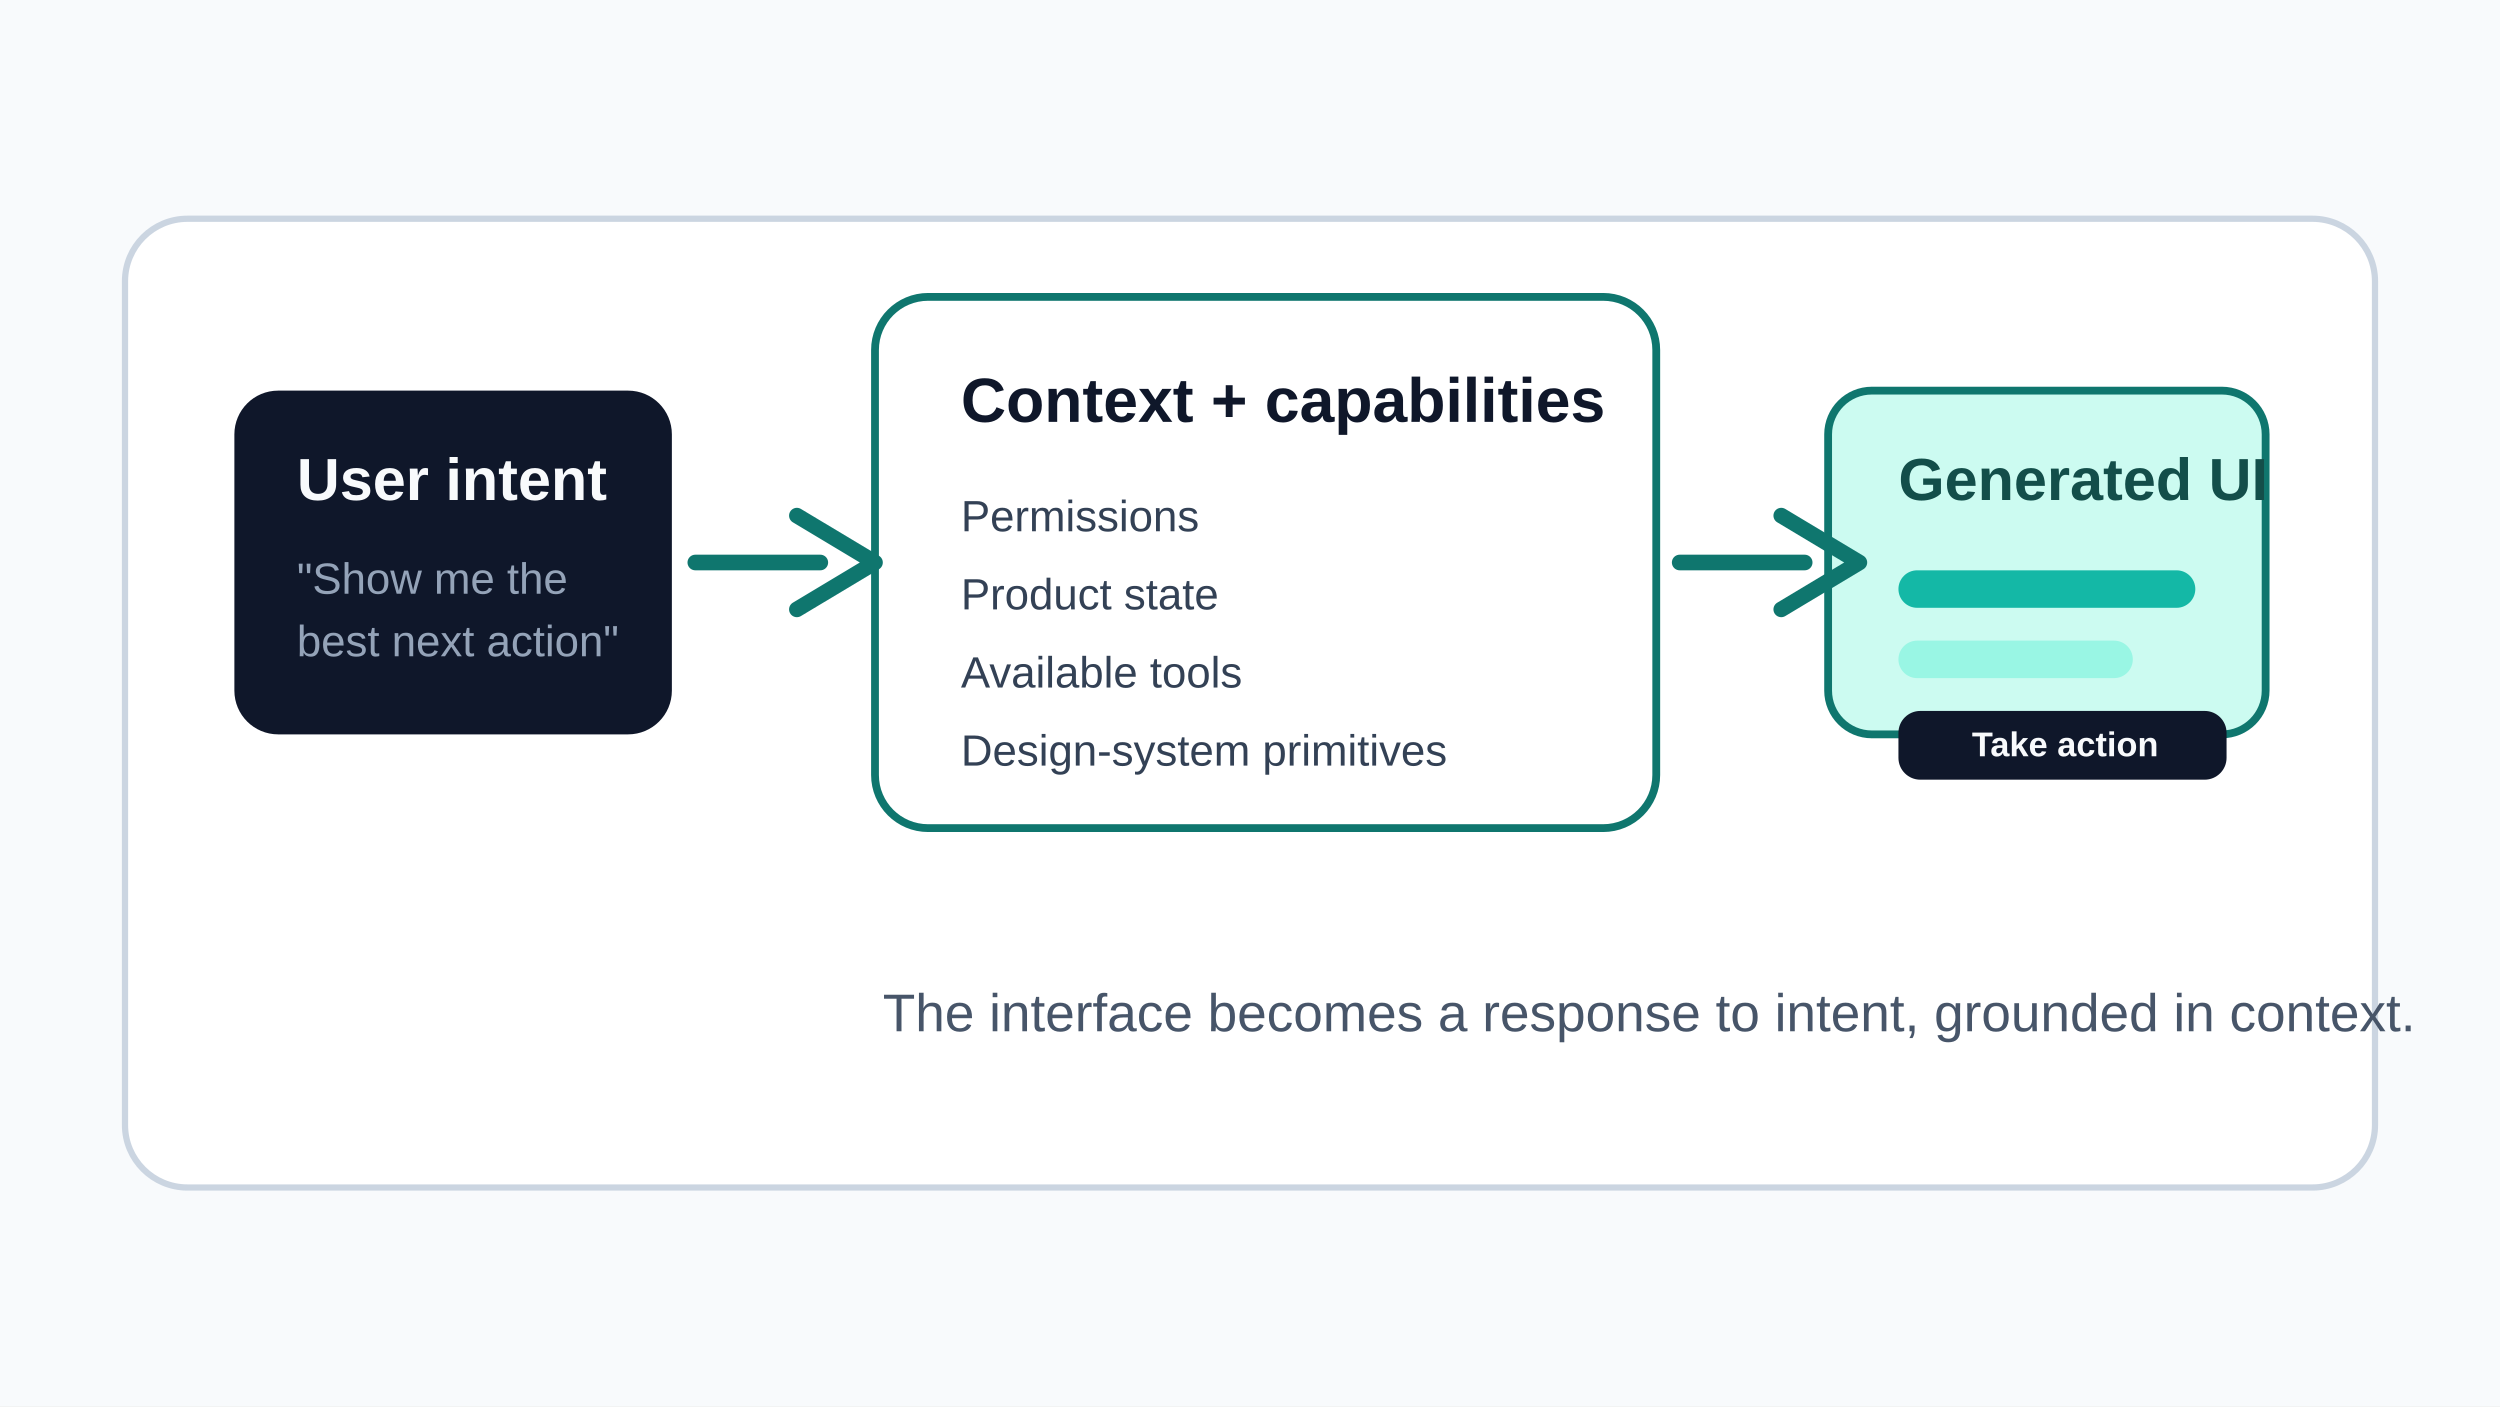
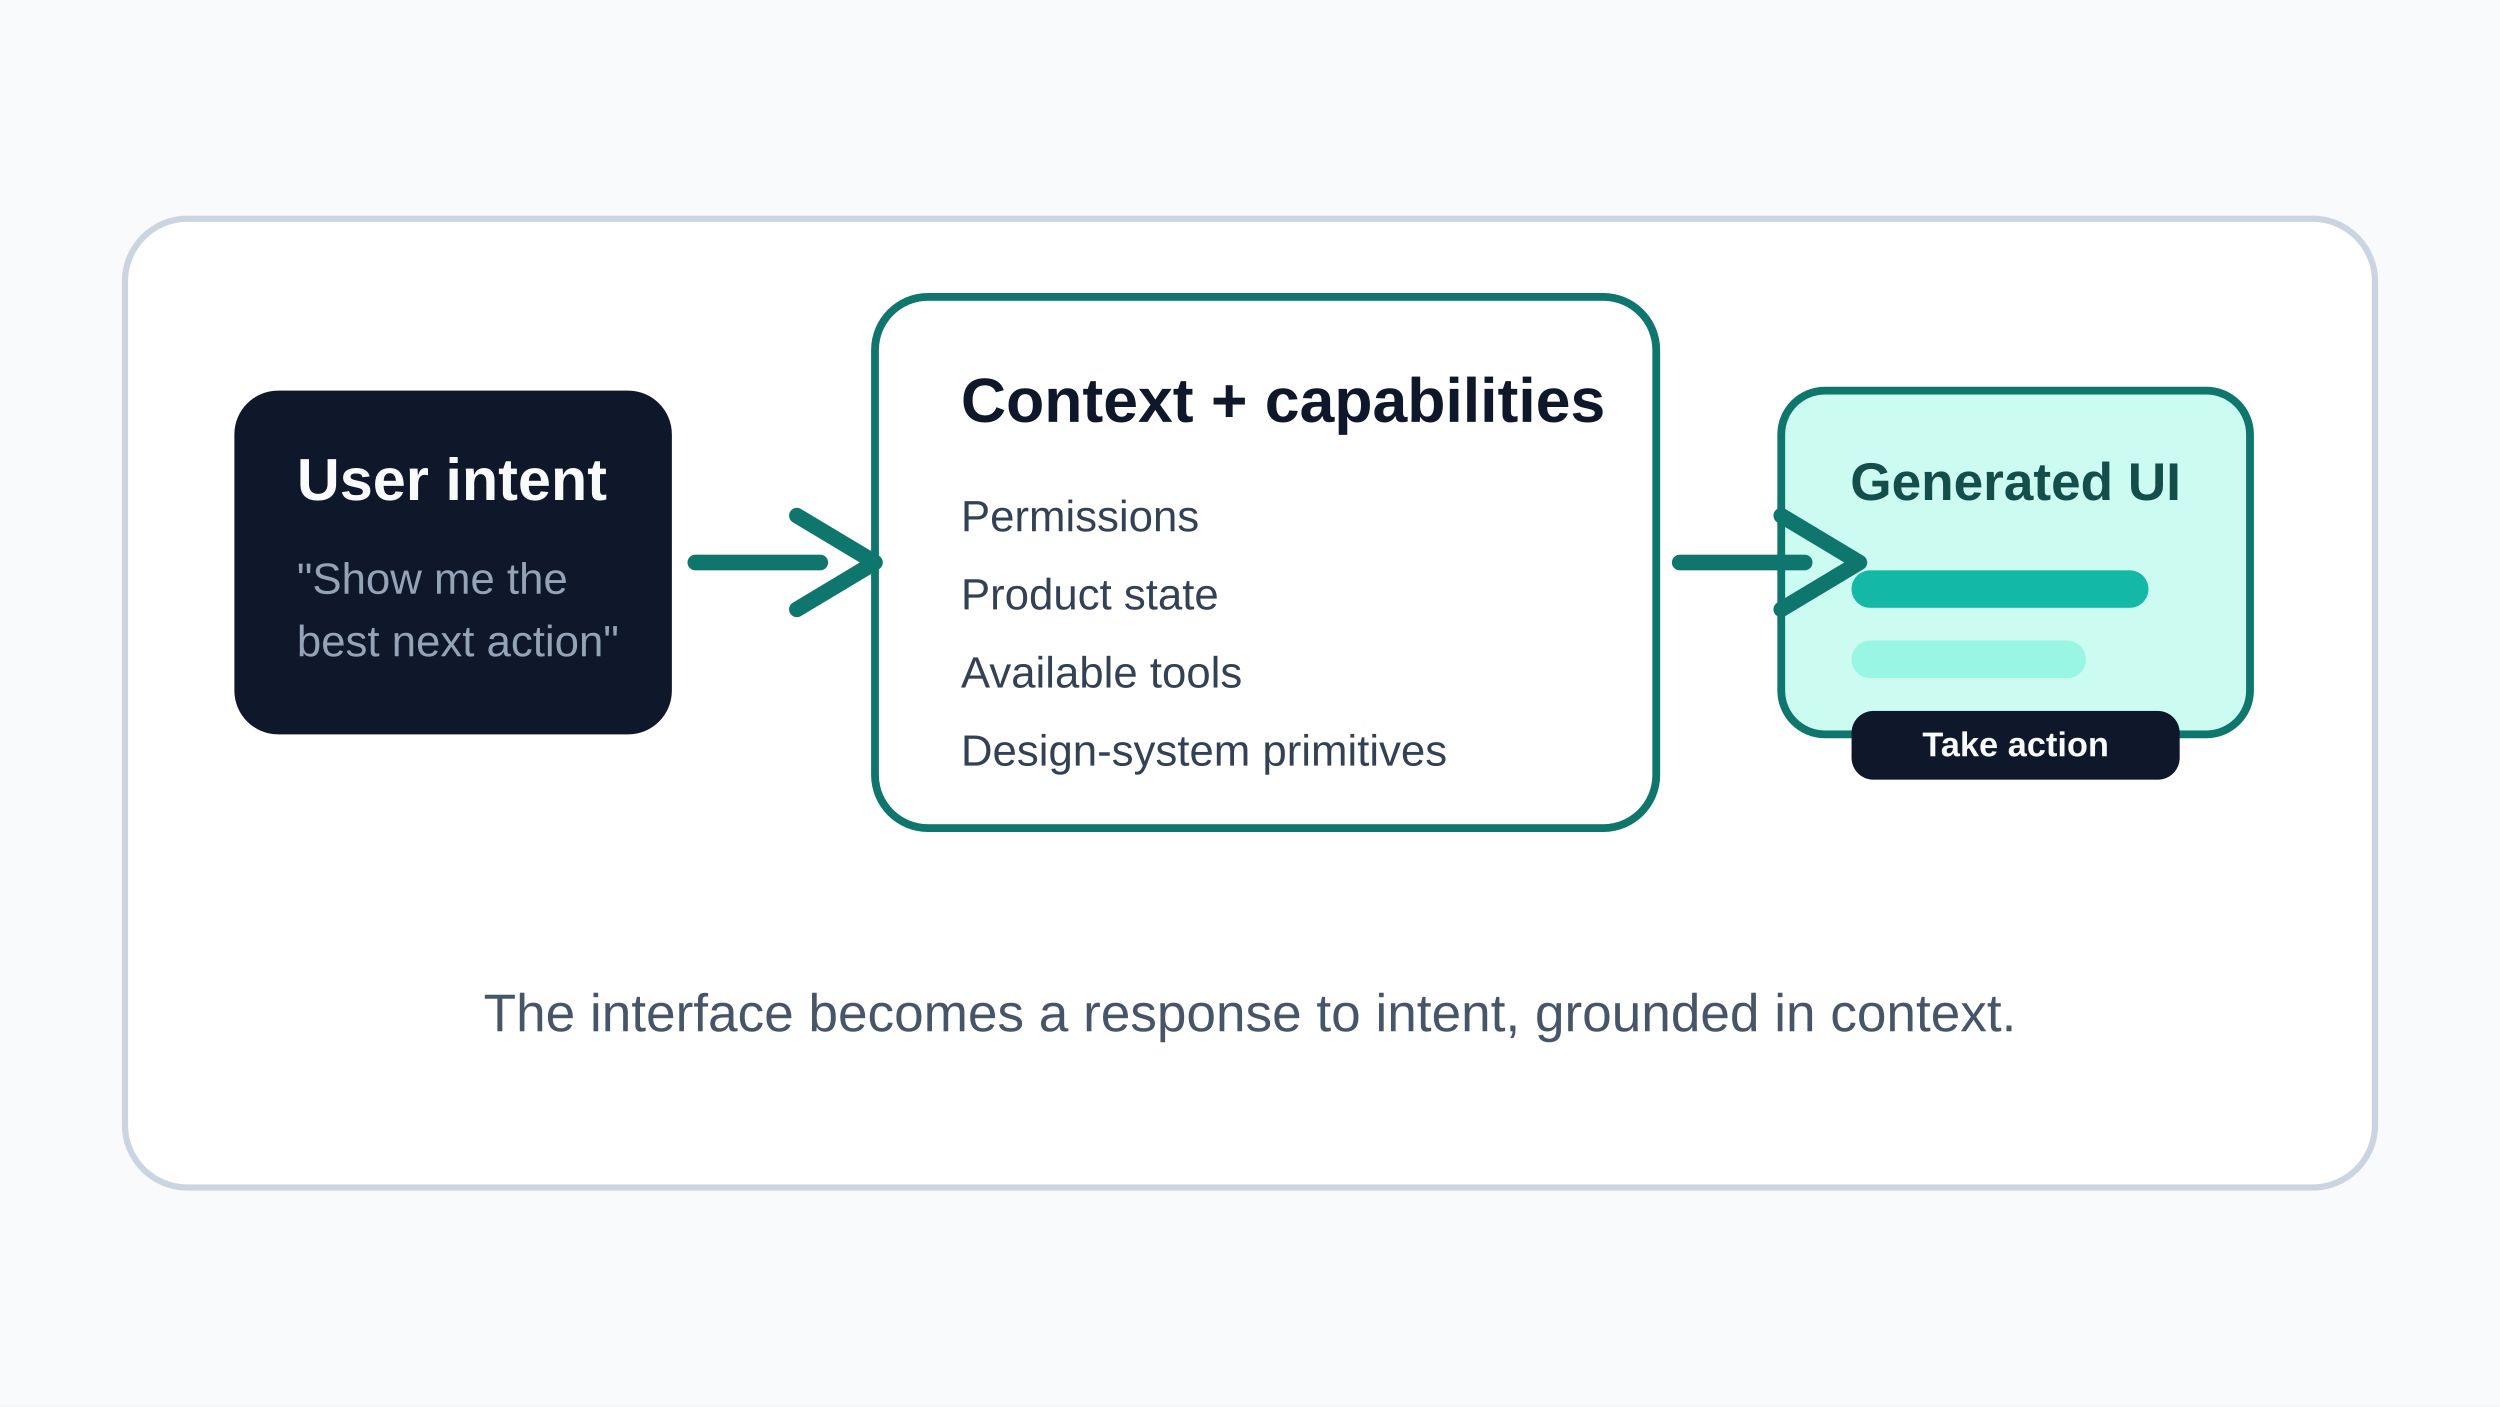
<svg xmlns="http://www.w3.org/2000/svg" width="1600" height="900" viewBox="0 0 1600 900" fill="none">
  <rect width="1600" height="900" fill="#F8FAFC" />
  <rect x="80" y="140" width="1440" height="620" rx="40" fill="#FFFFFF" stroke="#CBD5E1" stroke-width="4" />
  <rect x="150" y="250" width="280" height="220" rx="28" fill="#0F172A" />
  <text x="190" y="320" fill="#F8FAFC" font-family="Arial, sans-serif" font-size="38" font-weight="700">User intent</text>
  <text x="190" y="380" fill="#94A3B8" font-family="Arial, sans-serif" font-size="28">"Show me the</text>
  <text x="190" y="420" fill="#94A3B8" font-family="Arial, sans-serif" font-size="28">best next action"</text>
  <rect x="560" y="190" width="500" height="340" rx="34" fill="#FFFFFF" stroke="#0F766E" stroke-width="5" />
  <text x="615" y="270" fill="#0F172A" font-family="Arial, sans-serif" font-size="40" font-weight="700">Context + capabilities</text>
  <text x="615" y="340" fill="#334155" font-family="Arial, sans-serif" font-size="28">Permissions</text>
  <text x="615" y="390" fill="#334155" font-family="Arial, sans-serif" font-size="28">Product state</text>
  <text x="615" y="440" fill="#334155" font-family="Arial, sans-serif" font-size="28">Available tools</text>
  <text x="615" y="490" fill="#334155" font-family="Arial, sans-serif" font-size="28">Design-system primitives</text>
-   <rect x="1170" y="250" width="280" height="220" rx="28" fill="#CCFBF1" stroke="#0F766E" stroke-width="5" />
-   <text x="1215" y="320" fill="#134E4A" font-family="Arial, sans-serif" font-size="38" font-weight="700">Generated UI</text>
-   <rect x="1215" y="365" width="190" height="24" rx="12" fill="#14B8A6" />
-   <rect x="1215" y="410" width="150" height="24" rx="12" fill="#99F6E4" />
-   <rect x="1215" y="455" width="210" height="44" rx="14" fill="#0F172A" />
-   <text x="1262" y="484" fill="#F8FAFC" font-family="Arial, sans-serif" font-size="22" font-weight="700">Take action</text>
+   <rect x="1140" y="250" width="300" height="220" rx="28" fill="#CCFBF1" stroke="#0F766E" stroke-width="5" />
+   <text x="1290" y="320" fill="#134E4A" font-family="Arial, sans-serif" font-size="34" font-weight="700" text-anchor="middle">Generated UI</text>
+   <rect x="1185" y="365" width="190" height="24" rx="12" fill="#14B8A6" />
+   <rect x="1185" y="410" width="150" height="24" rx="12" fill="#99F6E4" />
+   <rect x="1185" y="455" width="210" height="44" rx="14" fill="#0F172A" />
+   <text x="1290" y="484" fill="#F8FAFC" font-family="Arial, sans-serif" font-size="22" font-weight="700" text-anchor="middle">Take action</text>
  <path d="M445 360H525" stroke="#0F766E" stroke-width="10" stroke-linecap="round" />
  <path d="M510 330L560 360L510 390" fill="none" stroke="#0F766E" stroke-width="10" stroke-linecap="round" stroke-linejoin="round" />
  <path d="M1075 360H1155" stroke="#0F766E" stroke-width="10" stroke-linecap="round" />
  <path d="M1140 330L1190 360L1140 390" fill="none" stroke="#0F766E" stroke-width="10" stroke-linecap="round" stroke-linejoin="round" />
-   <text x="565" y="660" fill="#475569" font-family="Arial, sans-serif" font-size="34">The interface becomes a response to intent, grounded in context.</text>
+   <text x="800" y="660" fill="#475569" font-family="Arial, sans-serif" font-size="34" text-anchor="middle">The interface becomes a response to intent, grounded in context.</text>
</svg>
